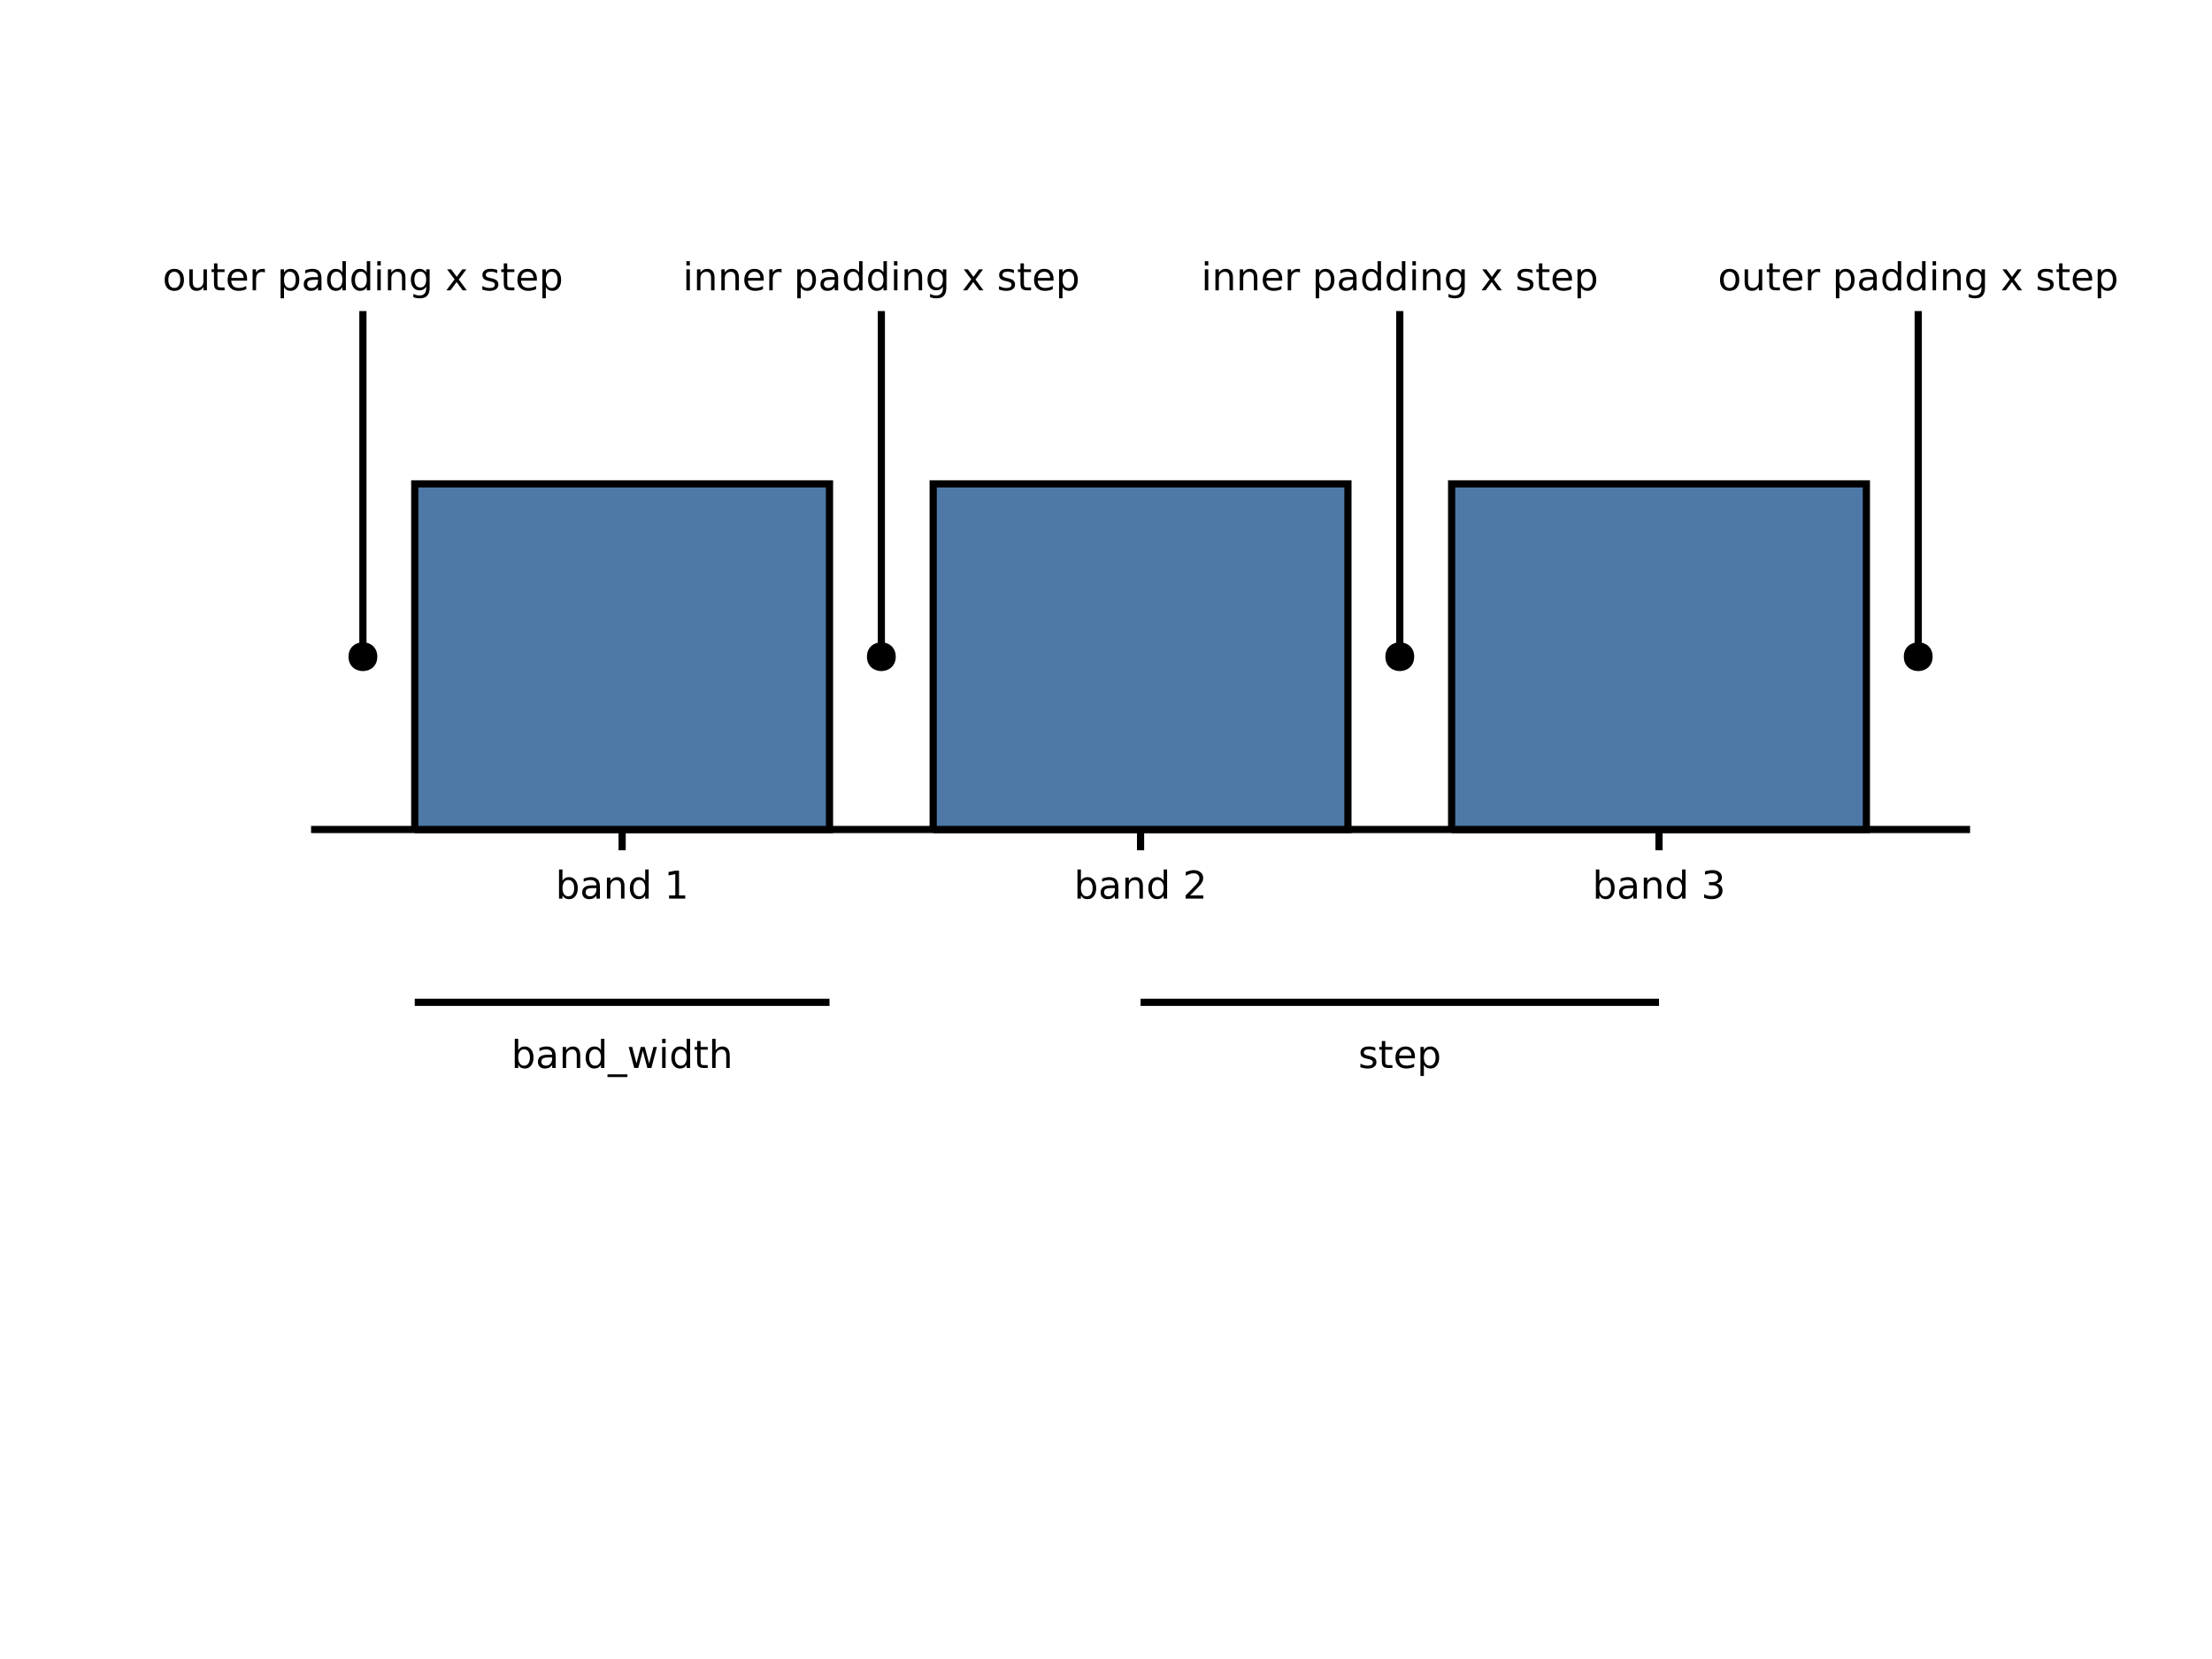
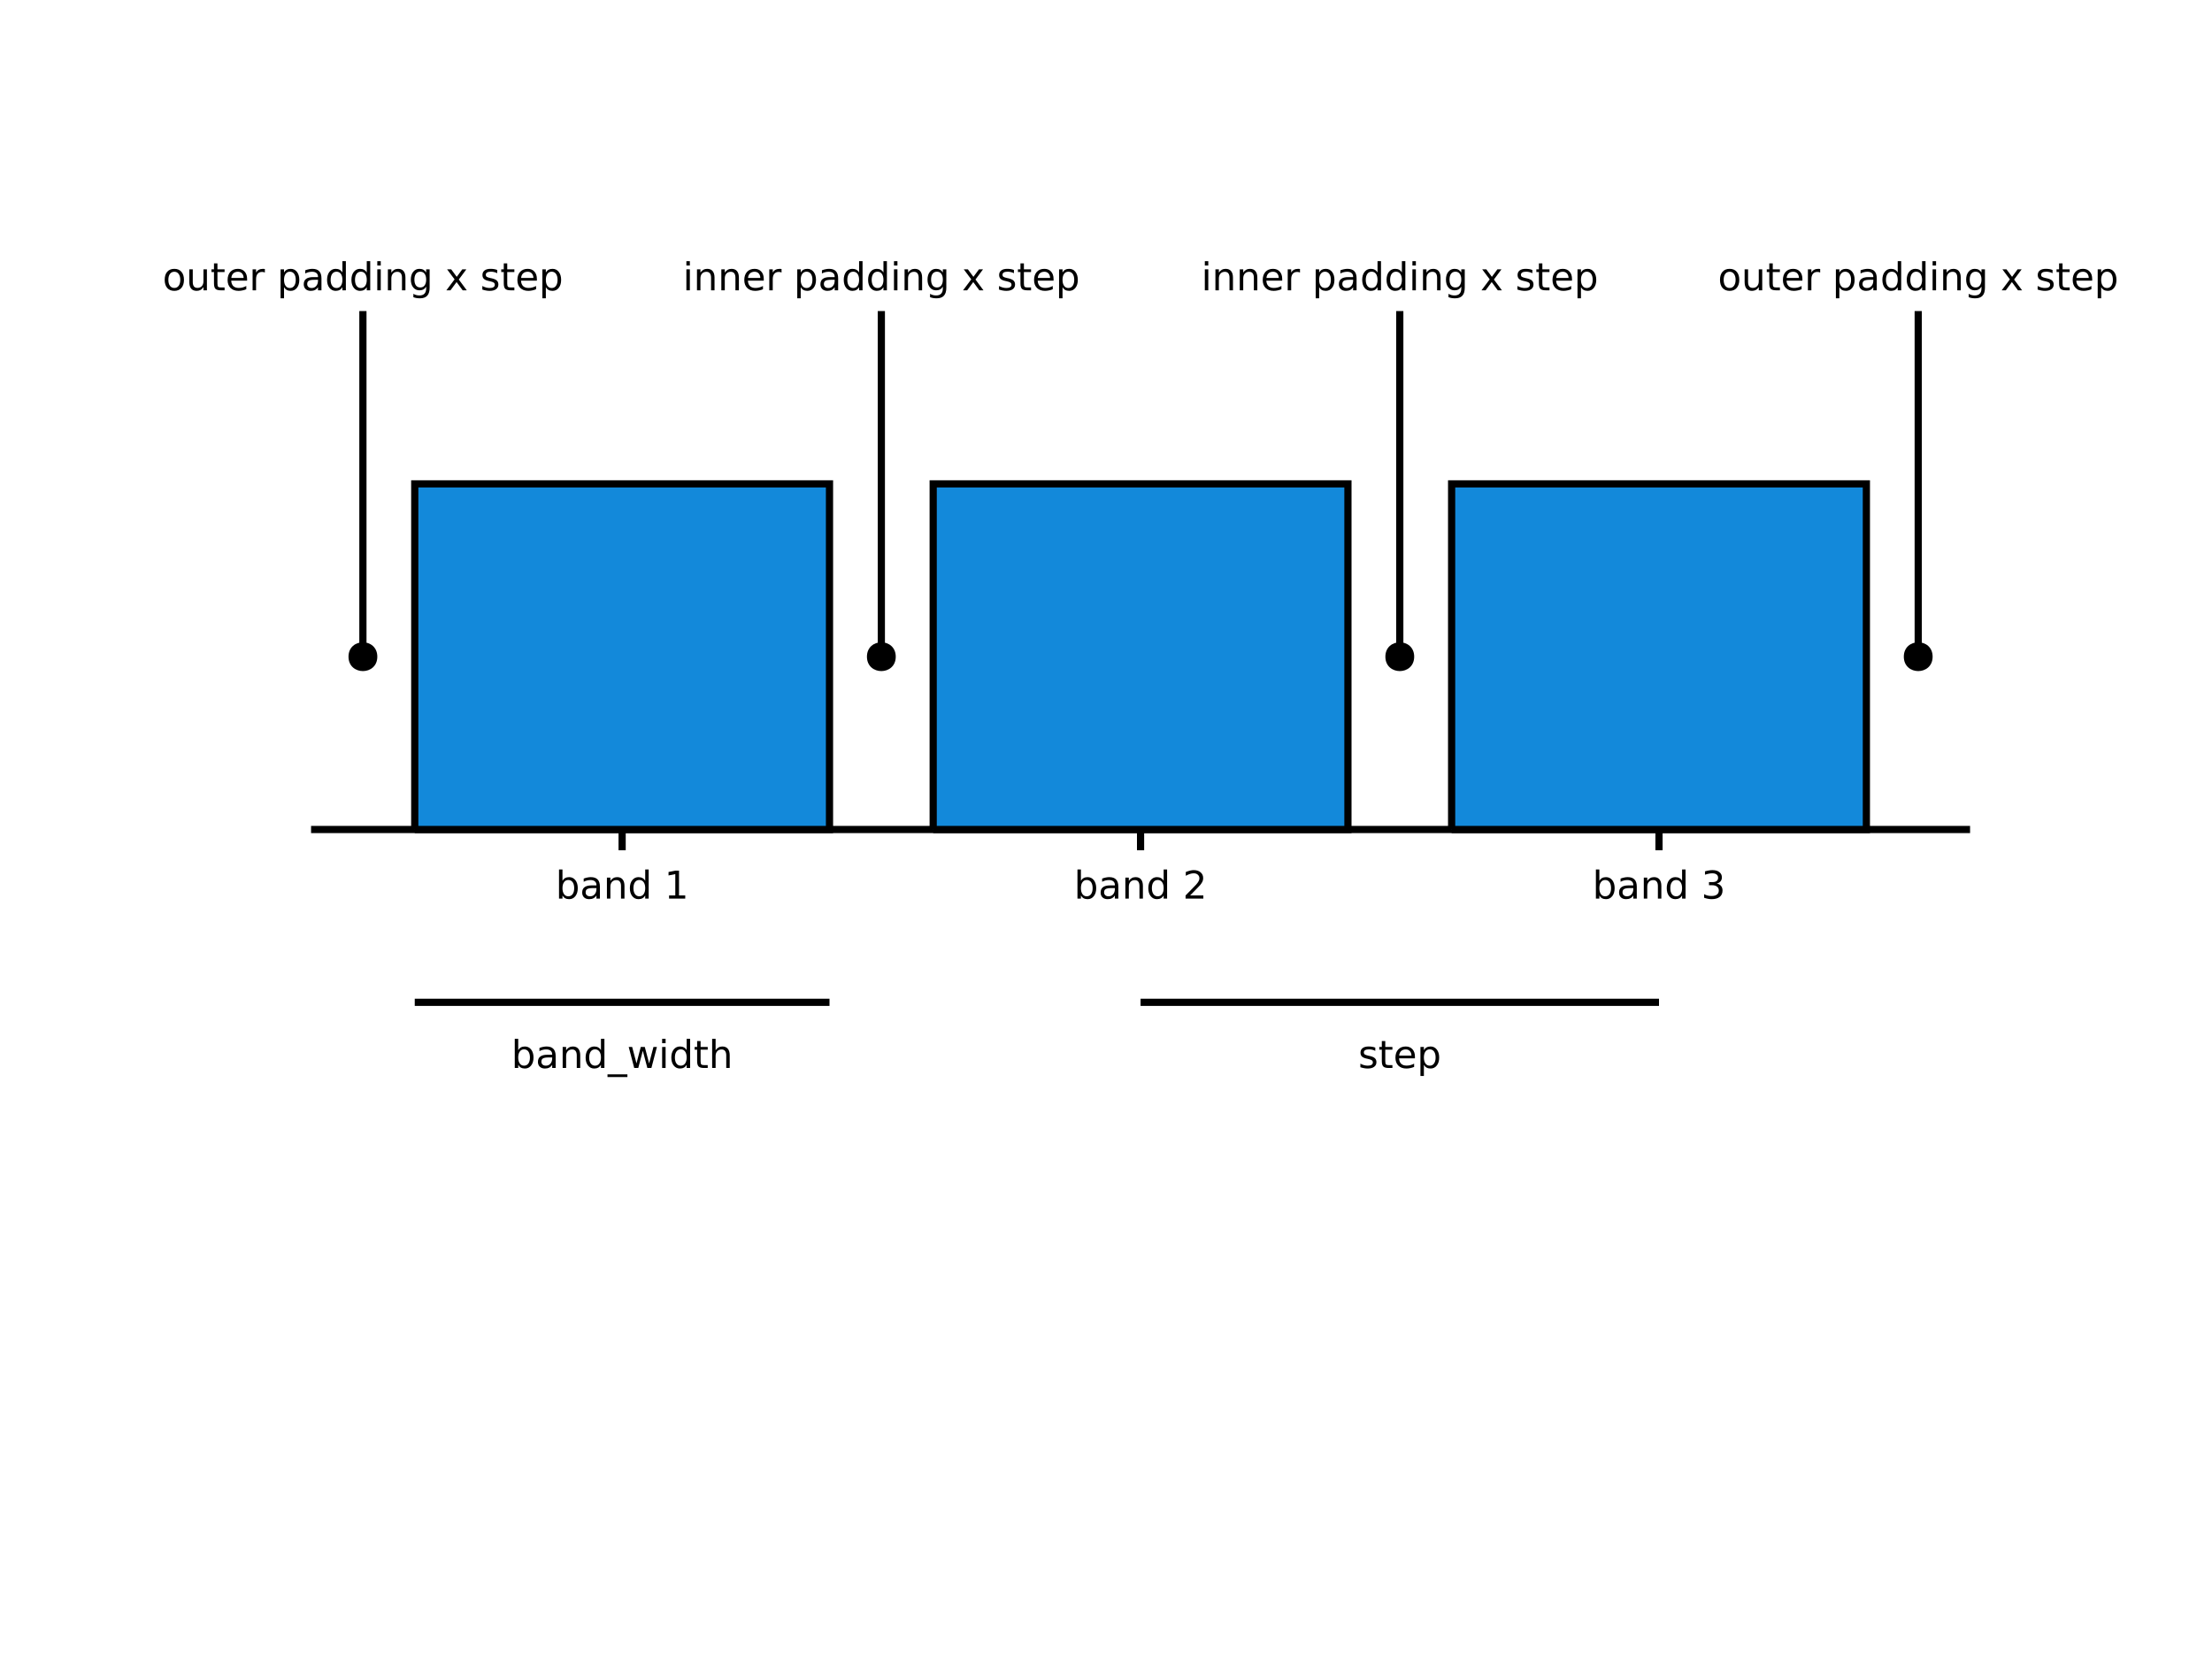
<svg xmlns="http://www.w3.org/2000/svg" xmlns:xlink="http://www.w3.org/1999/xlink" width="640px" height="480px" viewBox="0 0 640 480" version="1.1">
  <defs>
    <g>
      <symbol overflow="visible" id="glyph0-0">
        <path style="stroke:none;" d="M 0.547 1.969 L 0.547 -7.828 L 6.109 -7.828 L 6.109 1.969 Z M 1.172 1.344 L 5.484 1.344 L 5.484 -7.203 L 1.172 -7.203 Z M 1.172 1.344 " />
      </symbol>
      <symbol overflow="visible" id="glyph0-1">
        <path style="stroke:none;" d="M 5.406 -3.031 C 5.406 -3.77 5.254 -4.348 4.953 -4.766 C 4.648 -5.18 4.234 -5.391 3.703 -5.391 C 3.18 -5.391 2.77 -5.18 2.469 -4.766 C 2.164 -4.348 2.016 -3.77 2.016 -3.031 C 2.016 -2.301 2.164 -1.723 2.469 -1.297 C 2.77 -0.879 3.18 -0.672 3.703 -0.672 C 4.234 -0.672 4.648 -0.879 4.953 -1.297 C 5.254 -1.723 5.406 -2.301 5.406 -3.031 Z M 2.016 -5.156 C 2.223 -5.52 2.484 -5.785 2.797 -5.953 C 3.117 -6.129 3.504 -6.219 3.953 -6.219 C 4.691 -6.219 5.289 -5.926 5.75 -5.344 C 6.207 -4.758 6.438 -3.988 6.438 -3.031 C 6.438 -2.07 6.207 -1.301 5.75 -0.719 C 5.289 -0.133 4.691 0.156 3.953 0.156 C 3.504 0.156 3.117 0.066 2.797 -0.109 C 2.484 -0.285 2.223 -0.551 2.016 -0.906 L 2.016 0 L 1.016 0 L 1.016 -8.438 L 2.016 -8.438 Z M 2.016 -5.156 " />
      </symbol>
      <symbol overflow="visible" id="glyph0-2">
        <path style="stroke:none;" d="M 3.812 -3.047 C 3 -3.047 2.438 -2.953 2.125 -2.766 C 1.82 -2.586 1.672 -2.273 1.672 -1.828 C 1.672 -1.473 1.785 -1.191 2.016 -0.984 C 2.242 -0.773 2.562 -0.672 2.969 -0.672 C 3.52 -0.672 3.961 -0.867 4.297 -1.266 C 4.629 -1.66 4.797 -2.18 4.797 -2.828 L 4.797 -3.047 Z M 5.797 -3.469 L 5.797 0 L 4.797 0 L 4.797 -0.922 C 4.566 -0.555 4.281 -0.285 3.938 -0.109 C 3.602 0.066 3.191 0.156 2.703 0.156 C 2.078 0.156 1.582 -0.016 1.219 -0.359 C 0.852 -0.711 0.672 -1.18 0.672 -1.766 C 0.672 -2.453 0.898 -2.969 1.359 -3.312 C 1.816 -3.656 2.5 -3.828 3.406 -3.828 L 4.797 -3.828 L 4.797 -3.938 C 4.797 -4.395 4.645 -4.75 4.344 -5 C 4.039 -5.25 3.617 -5.375 3.078 -5.375 C 2.734 -5.375 2.395 -5.332 2.062 -5.25 C 1.727 -5.164 1.41 -5.039 1.109 -4.875 L 1.109 -5.797 C 1.473 -5.941 1.828 -6.047 2.172 -6.109 C 2.516 -6.18 2.848 -6.219 3.172 -6.219 C 4.055 -6.219 4.711 -5.988 5.141 -5.531 C 5.578 -5.082 5.797 -4.395 5.797 -3.469 Z M 5.797 -3.469 " />
      </symbol>
      <symbol overflow="visible" id="glyph0-3">
        <path style="stroke:none;" d="M 6.094 -3.672 L 6.094 0 L 5.094 0 L 5.094 -3.641 C 5.094 -4.211 4.977 -4.641 4.75 -4.922 C 4.531 -5.211 4.195 -5.359 3.75 -5.359 C 3.219 -5.359 2.797 -5.188 2.484 -4.844 C 2.172 -4.5 2.016 -4.031 2.016 -3.438 L 2.016 0 L 1.016 0 L 1.016 -6.078 L 2.016 -6.078 L 2.016 -5.125 C 2.254 -5.488 2.535 -5.758 2.859 -5.938 C 3.18 -6.125 3.551 -6.219 3.969 -6.219 C 4.664 -6.219 5.191 -6 5.547 -5.562 C 5.91 -5.133 6.094 -4.504 6.094 -3.672 Z M 6.094 -3.672 " />
      </symbol>
      <symbol overflow="visible" id="glyph0-4">
        <path style="stroke:none;" d="M 5.047 -5.156 L 5.047 -8.438 L 6.047 -8.438 L 6.047 0 L 5.047 0 L 5.047 -0.906 C 4.836 -0.551 4.57 -0.285 4.25 -0.109 C 3.926 0.066 3.539 0.156 3.094 0.156 C 2.363 0.156 1.766 -0.133 1.297 -0.719 C 0.836 -1.301 0.609 -2.07 0.609 -3.031 C 0.609 -3.988 0.836 -4.758 1.297 -5.344 C 1.766 -5.926 2.363 -6.219 3.094 -6.219 C 3.539 -6.219 3.926 -6.129 4.25 -5.953 C 4.57 -5.785 4.836 -5.52 5.047 -5.156 Z M 1.641 -3.031 C 1.641 -2.301 1.789 -1.723 2.094 -1.297 C 2.395 -0.879 2.812 -0.672 3.344 -0.672 C 3.875 -0.672 4.289 -0.879 4.594 -1.297 C 4.895 -1.723 5.047 -2.301 5.047 -3.031 C 5.047 -3.77 4.895 -4.348 4.594 -4.766 C 4.289 -5.18 3.875 -5.391 3.344 -5.391 C 2.812 -5.391 2.395 -5.18 2.094 -4.766 C 1.789 -4.348 1.641 -3.77 1.641 -3.031 Z M 1.641 -3.031 " />
      </symbol>
      <symbol overflow="visible" id="glyph0-5">
        <path style="stroke:none;" d="" />
      </symbol>
      <symbol overflow="visible" id="glyph0-6">
        <path style="stroke:none;" d="M 1.375 -0.922 L 3.172 -0.922 L 3.172 -7.094 L 1.219 -6.703 L 1.219 -7.703 L 3.156 -8.094 L 4.25 -8.094 L 4.25 -0.922 L 6.047 -0.922 L 6.047 0 L 1.375 0 Z M 1.375 -0.922 " />
      </symbol>
      <symbol overflow="visible" id="glyph0-7">
        <path style="stroke:none;" d="M 2.125 -0.922 L 5.953 -0.922 L 5.953 0 L 0.812 0 L 0.812 -0.922 C 1.227 -1.348 1.797 -1.926 2.516 -2.656 C 3.234 -3.383 3.688 -3.852 3.875 -4.062 C 4.219 -4.457 4.457 -4.789 4.594 -5.062 C 4.738 -5.332 4.812 -5.598 4.812 -5.859 C 4.812 -6.297 4.66 -6.648 4.359 -6.922 C 4.055 -7.191 3.66 -7.328 3.172 -7.328 C 2.828 -7.328 2.461 -7.266 2.078 -7.141 C 1.703 -7.023 1.301 -6.848 0.875 -6.609 L 0.875 -7.703 C 1.312 -7.879 1.723 -8.016 2.109 -8.109 C 2.492 -8.203 2.844 -8.25 3.156 -8.25 C 4 -8.25 4.664 -8.035 5.156 -7.609 C 5.656 -7.191 5.906 -6.633 5.906 -5.938 C 5.906 -5.602 5.844 -5.285 5.719 -4.984 C 5.594 -4.691 5.367 -4.344 5.047 -3.938 C 4.953 -3.832 4.66 -3.523 4.172 -3.016 C 3.691 -2.516 3.008 -1.816 2.125 -0.922 Z M 2.125 -0.922 " />
      </symbol>
      <symbol overflow="visible" id="glyph0-8">
        <path style="stroke:none;" d="M 4.5 -4.359 C 5.031 -4.254 5.441 -4.023 5.734 -3.672 C 6.023 -3.316 6.172 -2.879 6.172 -2.359 C 6.172 -1.555 5.895 -0.938 5.344 -0.5 C 4.801 -0.062 4.023 0.156 3.016 0.156 C 2.672 0.156 2.316 0.117 1.953 0.047 C 1.598 -0.016 1.227 -0.113 0.844 -0.25 L 0.844 -1.297 C 1.145 -1.117 1.477 -0.984 1.844 -0.891 C 2.207 -0.805 2.586 -0.766 2.984 -0.766 C 3.672 -0.766 4.191 -0.898 4.547 -1.172 C 4.91 -1.441 5.094 -1.836 5.094 -2.359 C 5.094 -2.828 4.922 -3.195 4.578 -3.469 C 4.242 -3.738 3.781 -3.875 3.188 -3.875 L 2.25 -3.875 L 2.25 -4.781 L 3.234 -4.781 C 3.773 -4.781 4.188 -4.883 4.469 -5.094 C 4.75 -5.312 4.891 -5.625 4.891 -6.031 C 4.891 -6.445 4.742 -6.766 4.453 -6.984 C 4.16 -7.211 3.738 -7.328 3.188 -7.328 C 2.883 -7.328 2.562 -7.289 2.219 -7.219 C 1.875 -7.156 1.5 -7.055 1.094 -6.922 L 1.094 -7.891 C 1.508 -8.016 1.895 -8.102 2.25 -8.156 C 2.613 -8.219 2.957 -8.25 3.281 -8.25 C 4.113 -8.25 4.77 -8.055 5.25 -7.672 C 5.738 -7.297 5.984 -6.785 5.984 -6.141 C 5.984 -5.691 5.852 -5.312 5.594 -5 C 5.344 -4.695 4.977 -4.484 4.5 -4.359 Z M 4.5 -4.359 " />
      </symbol>
      <symbol overflow="visible" id="glyph0-9">
        <path style="stroke:none;" d="M 1.047 -6.078 L 2.047 -6.078 L 2.047 0 L 1.047 0 Z M 1.047 -8.438 L 2.047 -8.438 L 2.047 -7.172 L 1.047 -7.172 Z M 1.047 -8.438 " />
      </symbol>
      <symbol overflow="visible" id="glyph0-10">
        <path style="stroke:none;" d="M 6.25 -3.281 L 6.25 -2.797 L 1.656 -2.797 C 1.695 -2.109 1.898 -1.582 2.266 -1.219 C 2.641 -0.863 3.16 -0.688 3.828 -0.688 C 4.211 -0.688 4.582 -0.734 4.938 -0.828 C 5.301 -0.922 5.66 -1.062 6.016 -1.25 L 6.016 -0.312 C 5.648 -0.156 5.281 -0.039 4.906 0.031 C 4.531 0.113 4.148 0.156 3.766 0.156 C 2.797 0.156 2.023 -0.125 1.453 -0.688 C 0.891 -1.25 0.609 -2.016 0.609 -2.984 C 0.609 -3.973 0.875 -4.758 1.406 -5.344 C 1.945 -5.926 2.676 -6.219 3.594 -6.219 C 4.406 -6.219 5.051 -5.953 5.531 -5.422 C 6.008 -4.898 6.25 -4.188 6.25 -3.281 Z M 5.25 -3.578 C 5.238 -4.129 5.082 -4.566 4.781 -4.891 C 4.488 -5.211 4.098 -5.375 3.609 -5.375 C 3.047 -5.375 2.598 -5.219 2.266 -4.906 C 1.93 -4.594 1.738 -4.148 1.688 -3.578 Z M 5.25 -3.578 " />
      </symbol>
      <symbol overflow="visible" id="glyph0-11">
        <path style="stroke:none;" d="M 4.562 -5.141 C 4.457 -5.203 4.336 -5.25 4.203 -5.281 C 4.066 -5.312 3.922 -5.328 3.766 -5.328 C 3.203 -5.328 2.77 -5.145 2.469 -4.781 C 2.164 -4.414 2.016 -3.891 2.016 -3.203 L 2.016 0 L 1.016 0 L 1.016 -6.078 L 2.016 -6.078 L 2.016 -5.125 C 2.223 -5.5 2.492 -5.773 2.828 -5.953 C 3.172 -6.129 3.582 -6.219 4.062 -6.219 C 4.125 -6.219 4.195 -6.211 4.281 -6.203 C 4.363 -6.191 4.457 -6.18 4.562 -6.172 Z M 4.562 -5.141 " />
      </symbol>
      <symbol overflow="visible" id="glyph0-12">
        <path style="stroke:none;" d="M 2.016 -0.906 L 2.016 2.312 L 1.016 2.312 L 1.016 -6.078 L 2.016 -6.078 L 2.016 -5.156 C 2.223 -5.52 2.484 -5.785 2.797 -5.953 C 3.117 -6.129 3.504 -6.219 3.953 -6.219 C 4.691 -6.219 5.289 -5.926 5.75 -5.344 C 6.207 -4.758 6.438 -3.988 6.438 -3.031 C 6.438 -2.07 6.207 -1.301 5.75 -0.719 C 5.289 -0.133 4.691 0.156 3.953 0.156 C 3.504 0.156 3.117 0.066 2.797 -0.109 C 2.484 -0.285 2.223 -0.551 2.016 -0.906 Z M 5.406 -3.031 C 5.406 -3.77 5.254 -4.348 4.953 -4.766 C 4.648 -5.18 4.234 -5.391 3.703 -5.391 C 3.18 -5.391 2.77 -5.18 2.469 -4.766 C 2.164 -4.348 2.016 -3.77 2.016 -3.031 C 2.016 -2.301 2.164 -1.723 2.469 -1.297 C 2.77 -0.879 3.18 -0.672 3.703 -0.672 C 4.234 -0.672 4.648 -0.879 4.953 -1.297 C 5.254 -1.723 5.406 -2.301 5.406 -3.031 Z M 5.406 -3.031 " />
      </symbol>
      <symbol overflow="visible" id="glyph0-13">
        <path style="stroke:none;" d="M 5.047 -3.109 C 5.047 -3.828 4.895 -4.383 4.594 -4.781 C 4.301 -5.188 3.883 -5.391 3.344 -5.391 C 2.801 -5.391 2.379 -5.188 2.078 -4.781 C 1.785 -4.383 1.641 -3.828 1.641 -3.109 C 1.641 -2.391 1.785 -1.828 2.078 -1.422 C 2.379 -1.023 2.801 -0.828 3.344 -0.828 C 3.883 -0.828 4.301 -1.023 4.594 -1.422 C 4.895 -1.828 5.047 -2.391 5.047 -3.109 Z M 6.047 -0.75 C 6.047 0.281 5.816 1.047 5.359 1.547 C 4.898 2.055 4.195 2.312 3.25 2.312 C 2.895 2.312 2.562 2.285 2.25 2.234 C 1.938 2.18 1.633 2.098 1.344 1.984 L 1.344 1.016 C 1.633 1.18 1.922 1.301 2.203 1.375 C 2.492 1.445 2.789 1.484 3.094 1.484 C 3.738 1.484 4.223 1.312 4.547 0.969 C 4.879 0.633 5.047 0.117 5.047 -0.578 L 5.047 -1.062 C 4.836 -0.707 4.57 -0.441 4.25 -0.266 C 3.926 -0.086 3.539 0 3.094 0 C 2.352 0 1.754 -0.281 1.297 -0.844 C 0.836 -1.414 0.609 -2.172 0.609 -3.109 C 0.609 -4.047 0.836 -4.797 1.297 -5.359 C 1.754 -5.93 2.352 -6.219 3.094 -6.219 C 3.539 -6.219 3.926 -6.129 4.25 -5.953 C 4.57 -5.773 4.836 -5.508 5.047 -5.156 L 5.047 -6.078 L 6.047 -6.078 Z M 6.047 -0.75 " />
      </symbol>
      <symbol overflow="visible" id="glyph0-14">
        <path style="stroke:none;" d="M 6.094 -6.078 L 3.906 -3.125 L 6.219 0 L 5.031 0 L 3.266 -2.391 L 1.5 0 L 0.312 0 L 2.688 -3.172 L 0.516 -6.078 L 1.703 -6.078 L 3.312 -3.906 L 4.922 -6.078 Z M 6.094 -6.078 " />
      </symbol>
      <symbol overflow="visible" id="glyph0-15">
        <path style="stroke:none;" d="M 4.922 -5.891 L 4.922 -4.953 C 4.641 -5.098 4.344 -5.207 4.031 -5.281 C 3.727 -5.352 3.414 -5.391 3.094 -5.391 C 2.602 -5.391 2.234 -5.312 1.984 -5.156 C 1.734 -5.008 1.609 -4.781 1.609 -4.469 C 1.609 -4.238 1.695 -4.055 1.875 -3.922 C 2.051 -3.797 2.41 -3.672 2.953 -3.547 L 3.281 -3.484 C 3.988 -3.328 4.492 -3.109 4.797 -2.828 C 5.098 -2.555 5.25 -2.172 5.25 -1.672 C 5.25 -1.109 5.023 -0.66 4.578 -0.328 C 4.129 -0.004 3.516 0.156 2.734 0.156 C 2.41 0.156 2.07 0.125 1.719 0.062 C 1.363 0 0.992 -0.094 0.609 -0.219 L 0.609 -1.25 C 0.973 -1.062 1.332 -0.914 1.688 -0.812 C 2.051 -0.719 2.406 -0.672 2.75 -0.672 C 3.219 -0.672 3.578 -0.75 3.828 -0.906 C 4.086 -1.07 4.219 -1.301 4.219 -1.594 C 4.219 -1.863 4.125 -2.07 3.938 -2.219 C 3.758 -2.363 3.363 -2.504 2.75 -2.641 L 2.391 -2.719 C 1.773 -2.852 1.328 -3.055 1.047 -3.328 C 0.773 -3.598 0.641 -3.969 0.641 -4.438 C 0.641 -5 0.844 -5.438 1.25 -5.75 C 1.656 -6.062 2.234 -6.219 2.984 -6.219 C 3.348 -6.219 3.691 -6.191 4.016 -6.141 C 4.336 -6.086 4.641 -6.004 4.922 -5.891 Z M 4.922 -5.891 " />
      </symbol>
      <symbol overflow="visible" id="glyph0-16">
        <path style="stroke:none;" d="M 2.031 -7.797 L 2.031 -6.078 L 4.094 -6.078 L 4.094 -5.297 L 2.031 -5.297 L 2.031 -2 C 2.031 -1.508 2.098 -1.191 2.234 -1.047 C 2.367 -0.898 2.645 -0.828 3.062 -0.828 L 4.094 -0.828 L 4.094 0 L 3.062 0 C 2.289 0 1.758 -0.141 1.469 -0.422 C 1.176 -0.711 1.031 -1.238 1.031 -2 L 1.031 -5.297 L 0.297 -5.297 L 0.297 -6.078 L 1.031 -6.078 L 1.031 -7.797 Z M 2.031 -7.797 " />
      </symbol>
      <symbol overflow="visible" id="glyph0-17">
        <path style="stroke:none;" d="M 3.406 -5.375 C 2.863 -5.375 2.438 -5.164 2.125 -4.75 C 1.82 -4.332 1.672 -3.758 1.672 -3.031 C 1.672 -2.301 1.82 -1.727 2.125 -1.312 C 2.438 -0.895 2.863 -0.688 3.406 -0.688 C 3.938 -0.688 4.352 -0.895 4.656 -1.312 C 4.969 -1.738 5.125 -2.312 5.125 -3.031 C 5.125 -3.75 4.969 -4.316 4.656 -4.734 C 4.352 -5.16 3.938 -5.375 3.406 -5.375 Z M 3.406 -6.219 C 4.27 -6.219 4.945 -5.938 5.438 -5.375 C 5.938 -4.812 6.188 -4.031 6.188 -3.031 C 6.188 -2.039 5.938 -1.258 5.438 -0.688 C 4.945 -0.125 4.27 0.156 3.406 0.156 C 2.531 0.156 1.844 -0.125 1.344 -0.688 C 0.852 -1.258 0.609 -2.039 0.609 -3.031 C 0.609 -4.031 0.852 -4.812 1.344 -5.375 C 1.844 -5.938 2.531 -6.219 3.406 -6.219 Z M 3.406 -6.219 " />
      </symbol>
      <symbol overflow="visible" id="glyph0-18">
        <path style="stroke:none;" d="M 0.938 -2.391 L 0.938 -6.078 L 1.938 -6.078 L 1.938 -2.438 C 1.938 -1.863 2.047 -1.43 2.266 -1.141 C 2.492 -0.848 2.832 -0.703 3.281 -0.703 C 3.82 -0.703 4.25 -0.875 4.562 -1.219 C 4.875 -1.562 5.031 -2.031 5.031 -2.625 L 5.031 -6.078 L 6.031 -6.078 L 6.031 0 L 5.031 0 L 5.031 -0.938 C 4.789 -0.562 4.508 -0.285 4.188 -0.109 C 3.863 0.066 3.492 0.156 3.078 0.156 C 2.379 0.156 1.848 -0.055 1.484 -0.484 C 1.117 -0.922 0.938 -1.555 0.938 -2.391 Z M 0.938 -2.391 " />
      </symbol>
      <symbol overflow="visible" id="glyph0-19">
        <path style="stroke:none;" d="M 5.656 1.844 L 5.656 2.625 L -0.109 2.625 L -0.109 1.844 Z M 5.656 1.844 " />
      </symbol>
      <symbol overflow="visible" id="glyph0-20">
        <path style="stroke:none;" d="M 0.469 -6.078 L 1.469 -6.078 L 2.719 -1.328 L 3.953 -6.078 L 5.125 -6.078 L 6.375 -1.328 L 7.625 -6.078 L 8.625 -6.078 L 7.031 0 L 5.859 0 L 4.547 -4.984 L 3.234 0 L 2.062 0 Z M 0.469 -6.078 " />
      </symbol>
      <symbol overflow="visible" id="glyph0-21">
        <path style="stroke:none;" d="M 6.094 -3.672 L 6.094 0 L 5.094 0 L 5.094 -3.641 C 5.094 -4.211 4.977 -4.641 4.75 -4.922 C 4.531 -5.211 4.195 -5.359 3.75 -5.359 C 3.219 -5.359 2.797 -5.188 2.484 -4.844 C 2.172 -4.5 2.016 -4.031 2.016 -3.438 L 2.016 0 L 1.016 0 L 1.016 -8.438 L 2.016 -8.438 L 2.016 -5.125 C 2.254 -5.488 2.535 -5.758 2.859 -5.938 C 3.18 -6.125 3.551 -6.219 3.969 -6.219 C 4.664 -6.219 5.191 -6 5.547 -5.562 C 5.91 -5.133 6.094 -4.504 6.094 -3.672 Z M 6.094 -3.672 " />
      </symbol>
    </g>
  </defs>
  <g id="surface0">
    <path style="fill:none;stroke-width:2.083;stroke-linecap:butt;stroke-linejoin:miter;stroke:rgb(0%,0%,0%);stroke-opacity:1;stroke-miterlimit:10;" d="M 90 240 L 570 240 " transform="matrix(1,0,0,-1,0,480)" />
    <path style="fill:none;stroke-width:2.083;stroke-linecap:butt;stroke-linejoin:miter;stroke:rgb(0%,0%,0%);stroke-opacity:1;stroke-miterlimit:10;" d="M 180 240 L 180 234 M 330 240 L 330 234 M 480 240 L 480 234 " transform="matrix(1,0,0,-1,0,480)" />
    <g style="fill:rgb(0%,0%,0%);fill-opacity:1;">
      <use xlink:href="#glyph0-1" x="160.727" y="260" />
      <use xlink:href="#glyph0-2" x="167.773" y="260" />
      <use xlink:href="#glyph0-3" x="174.586" y="260" />
      <use xlink:href="#glyph0-4" x="181.633" y="260" />
      <use xlink:href="#glyph0-5" x="188.68" y="260" />
      <use xlink:href="#glyph0-6" x="192.211" y="260" />
    </g>
    <g style="fill:rgb(0%,0%,0%);fill-opacity:1;">
      <use xlink:href="#glyph0-1" x="310.727" y="260" />
      <use xlink:href="#glyph0-2" x="317.773" y="260" />
      <use xlink:href="#glyph0-3" x="324.586" y="260" />
      <use xlink:href="#glyph0-4" x="331.633" y="260" />
      <use xlink:href="#glyph0-5" x="338.68" y="260" />
      <use xlink:href="#glyph0-7" x="342.211" y="260" />
    </g>
    <g style="fill:rgb(0%,0%,0%);fill-opacity:1;">
      <use xlink:href="#glyph0-1" x="460.727" y="260" />
      <use xlink:href="#glyph0-2" x="467.773" y="260" />
      <use xlink:href="#glyph0-3" x="474.586" y="260" />
      <use xlink:href="#glyph0-4" x="481.633" y="260" />
      <use xlink:href="#glyph0-5" x="488.68" y="260" />
      <use xlink:href="#glyph0-8" x="492.211" y="260" />
    </g>
-     <path style="fill-rule:nonzero;fill:rgb(30.588%,47.451%,65.49%);fill-opacity:1;stroke-width:2.083;stroke-linecap:butt;stroke-linejoin:miter;stroke:rgb(0%,0%,0%);stroke-opacity:1;stroke-miterlimit:10;" d="M 120 240 L 240 240 L 240 340 L 120 340 L 120 240 " transform="matrix(1,0,0,-1,0,480)" />
-     <path style="fill-rule:nonzero;fill:rgb(30.588%,47.451%,65.49%);fill-opacity:1;stroke-width:2.083;stroke-linecap:butt;stroke-linejoin:miter;stroke:rgb(0%,0%,0%);stroke-opacity:1;stroke-miterlimit:10;" d="M 270 240 L 390 240 L 390 340 L 270 340 L 270 240 " transform="matrix(1,0,0,-1,0,480)" />
-     <path style="fill-rule:nonzero;fill:rgb(30.588%,47.451%,65.49%);fill-opacity:1;stroke-width:2.083;stroke-linecap:butt;stroke-linejoin:miter;stroke:rgb(0%,0%,0%);stroke-opacity:1;stroke-miterlimit:10;" d="M 420 240 L 540 240 L 540 340 L 420 340 L 420 240 " transform="matrix(1,0,0,-1,0,480)" />
+     <path style="fill-rule:nonzero;fill:rgb(7.451%,53.725%,85.49%);fill-opacity:1;stroke-width:2.083;stroke-linecap:butt;stroke-linejoin:miter;stroke:rgb(0%,0%,0%);stroke-opacity:1;stroke-miterlimit:10;" d="M 120 240 L 240 240 L 240 340 L 120 340 L 120 240 " transform="matrix(1,0,0,-1,0,480)" />
+     <path style="fill-rule:nonzero;fill:rgb(7.451%,53.725%,85.49%);fill-opacity:1;stroke-width:2.083;stroke-linecap:butt;stroke-linejoin:miter;stroke:rgb(0%,0%,0%);stroke-opacity:1;stroke-miterlimit:10;" d="M 270 240 L 390 240 L 390 340 L 270 340 L 270 240 " transform="matrix(1,0,0,-1,0,480)" />
+     <path style="fill-rule:nonzero;fill:rgb(7.451%,53.725%,85.49%);fill-opacity:1;stroke-width:2.083;stroke-linecap:butt;stroke-linejoin:miter;stroke:rgb(0%,0%,0%);stroke-opacity:1;stroke-miterlimit:10;" d="M 420 240 L 540 240 L 540 340 L 420 340 L 420 240 " transform="matrix(1,0,0,-1,0,480)" />
    <path style=" stroke:none;fill-rule:nonzero;fill:rgb(0%,0%,0%);fill-opacity:1;" d="M 259.168 190 C 259.168 184.445 250.832 184.445 250.832 190 C 250.832 195.555 259.168 195.555 259.168 190 " />
    <path style="fill:none;stroke-width:2.083;stroke-linecap:butt;stroke-linejoin:miter;stroke:rgb(0%,0%,0%);stroke-opacity:1;stroke-miterlimit:10;" d="M 255 290 L 255 390 " transform="matrix(1,0,0,-1,0,480)" />
    <g style="fill:rgb(0%,0%,0%);fill-opacity:1;">
      <use xlink:href="#glyph0-9" x="197.547" y="84" />
      <use xlink:href="#glyph0-3" x="200.641" y="84" />
      <use xlink:href="#glyph0-3" x="207.688" y="84" />
      <use xlink:href="#glyph0-10" x="214.734" y="84" />
      <use xlink:href="#glyph0-11" x="221.562" y="84" />
      <use xlink:href="#glyph0-5" x="226.125" y="84" />
      <use xlink:href="#glyph0-12" x="229.656" y="84" />
      <use xlink:href="#glyph0-2" x="236.703" y="84" />
      <use xlink:href="#glyph0-4" x="243.516" y="84" />
      <use xlink:href="#glyph0-4" x="250.562" y="84" />
      <use xlink:href="#glyph0-9" x="257.609" y="84" />
      <use xlink:href="#glyph0-3" x="260.703" y="84" />
      <use xlink:href="#glyph0-13" x="267.75" y="84" />
      <use xlink:href="#glyph0-5" x="274.797" y="84" />
      <use xlink:href="#glyph0-14" x="278.328" y="84" />
      <use xlink:href="#glyph0-5" x="284.906" y="84" />
      <use xlink:href="#glyph0-15" x="288.438" y="84" />
      <use xlink:href="#glyph0-16" x="294.219" y="84" />
      <use xlink:href="#glyph0-10" x="298.578" y="84" />
      <use xlink:href="#glyph0-12" x="305.406" y="84" />
    </g>
    <path style=" stroke:none;fill-rule:nonzero;fill:rgb(0%,0%,0%);fill-opacity:1;" d="M 409.168 190 C 409.168 184.445 400.832 184.445 400.832 190 C 400.832 195.555 409.168 195.555 409.168 190 " />
    <path style="fill:none;stroke-width:2.083;stroke-linecap:butt;stroke-linejoin:miter;stroke:rgb(0%,0%,0%);stroke-opacity:1;stroke-miterlimit:10;" d="M 405 290 L 405 390 " transform="matrix(1,0,0,-1,0,480)" />
    <g style="fill:rgb(0%,0%,0%);fill-opacity:1;">
      <use xlink:href="#glyph0-9" x="347.547" y="84" />
      <use xlink:href="#glyph0-3" x="350.641" y="84" />
      <use xlink:href="#glyph0-3" x="357.688" y="84" />
      <use xlink:href="#glyph0-10" x="364.734" y="84" />
      <use xlink:href="#glyph0-11" x="371.562" y="84" />
      <use xlink:href="#glyph0-5" x="376.125" y="84" />
      <use xlink:href="#glyph0-12" x="379.656" y="84" />
      <use xlink:href="#glyph0-2" x="386.703" y="84" />
      <use xlink:href="#glyph0-4" x="393.516" y="84" />
      <use xlink:href="#glyph0-4" x="400.562" y="84" />
      <use xlink:href="#glyph0-9" x="407.609" y="84" />
      <use xlink:href="#glyph0-3" x="410.703" y="84" />
      <use xlink:href="#glyph0-13" x="417.75" y="84" />
      <use xlink:href="#glyph0-5" x="424.797" y="84" />
      <use xlink:href="#glyph0-14" x="428.328" y="84" />
      <use xlink:href="#glyph0-5" x="434.906" y="84" />
      <use xlink:href="#glyph0-15" x="438.438" y="84" />
      <use xlink:href="#glyph0-16" x="444.219" y="84" />
      <use xlink:href="#glyph0-10" x="448.578" y="84" />
      <use xlink:href="#glyph0-12" x="455.406" y="84" />
    </g>
    <path style=" stroke:none;fill-rule:nonzero;fill:rgb(0%,0%,0%);fill-opacity:1;" d="M 109.168 190 C 109.168 184.445 100.832 184.445 100.832 190 C 100.832 195.555 109.168 195.555 109.168 190 " />
    <path style="fill:none;stroke-width:2.083;stroke-linecap:butt;stroke-linejoin:miter;stroke:rgb(0%,0%,0%);stroke-opacity:1;stroke-miterlimit:10;" d="M 105 290 L 105 390 " transform="matrix(1,0,0,-1,0,480)" />
    <g style="fill:rgb(0%,0%,0%);fill-opacity:1;">
      <use xlink:href="#glyph0-17" x="47.039" y="84" />
      <use xlink:href="#glyph0-18" x="53.836" y="84" />
      <use xlink:href="#glyph0-16" x="60.883" y="84" />
      <use xlink:href="#glyph0-10" x="65.242" y="84" />
      <use xlink:href="#glyph0-11" x="72.07" y="84" />
      <use xlink:href="#glyph0-5" x="76.633" y="84" />
      <use xlink:href="#glyph0-12" x="80.164" y="84" />
      <use xlink:href="#glyph0-2" x="87.211" y="84" />
      <use xlink:href="#glyph0-4" x="94.023" y="84" />
      <use xlink:href="#glyph0-4" x="101.07" y="84" />
      <use xlink:href="#glyph0-9" x="108.117" y="84" />
      <use xlink:href="#glyph0-3" x="111.211" y="84" />
      <use xlink:href="#glyph0-13" x="118.258" y="84" />
      <use xlink:href="#glyph0-5" x="125.305" y="84" />
      <use xlink:href="#glyph0-14" x="128.836" y="84" />
      <use xlink:href="#glyph0-5" x="135.414" y="84" />
      <use xlink:href="#glyph0-15" x="138.945" y="84" />
      <use xlink:href="#glyph0-16" x="144.727" y="84" />
      <use xlink:href="#glyph0-10" x="149.086" y="84" />
      <use xlink:href="#glyph0-12" x="155.914" y="84" />
    </g>
    <path style=" stroke:none;fill-rule:nonzero;fill:rgb(0%,0%,0%);fill-opacity:1;" d="M 559.168 190 C 559.168 184.445 550.832 184.445 550.832 190 C 550.832 195.555 559.168 195.555 559.168 190 " />
    <path style="fill:none;stroke-width:2.083;stroke-linecap:butt;stroke-linejoin:miter;stroke:rgb(0%,0%,0%);stroke-opacity:1;stroke-miterlimit:10;" d="M 555 290 L 555 390 " transform="matrix(1,0,0,-1,0,480)" />
    <g style="fill:rgb(0%,0%,0%);fill-opacity:1;">
      <use xlink:href="#glyph0-17" x="497.039" y="84" />
      <use xlink:href="#glyph0-18" x="503.836" y="84" />
      <use xlink:href="#glyph0-16" x="510.883" y="84" />
      <use xlink:href="#glyph0-10" x="515.242" y="84" />
      <use xlink:href="#glyph0-11" x="522.07" y="84" />
      <use xlink:href="#glyph0-5" x="526.633" y="84" />
      <use xlink:href="#glyph0-12" x="530.164" y="84" />
      <use xlink:href="#glyph0-2" x="537.211" y="84" />
      <use xlink:href="#glyph0-4" x="544.023" y="84" />
      <use xlink:href="#glyph0-4" x="551.07" y="84" />
      <use xlink:href="#glyph0-9" x="558.117" y="84" />
      <use xlink:href="#glyph0-3" x="561.211" y="84" />
      <use xlink:href="#glyph0-13" x="568.258" y="84" />
      <use xlink:href="#glyph0-5" x="575.305" y="84" />
      <use xlink:href="#glyph0-14" x="578.836" y="84" />
      <use xlink:href="#glyph0-5" x="585.414" y="84" />
      <use xlink:href="#glyph0-15" x="588.945" y="84" />
      <use xlink:href="#glyph0-16" x="594.727" y="84" />
      <use xlink:href="#glyph0-10" x="599.086" y="84" />
      <use xlink:href="#glyph0-12" x="605.914" y="84" />
    </g>
    <path style="fill:none;stroke-width:2.083;stroke-linecap:butt;stroke-linejoin:miter;stroke:rgb(0%,0%,0%);stroke-opacity:1;stroke-miterlimit:10;" d="M 330 190 L 480 190 " transform="matrix(1,0,0,-1,0,480)" />
    <g style="fill:rgb(0%,0%,0%);fill-opacity:1;">
      <use xlink:href="#glyph0-15" x="392.992" y="309" />
      <use xlink:href="#glyph0-16" x="398.773" y="309" />
      <use xlink:href="#glyph0-10" x="403.133" y="309" />
      <use xlink:href="#glyph0-12" x="409.961" y="309" />
    </g>
    <path style="fill:none;stroke-width:2.083;stroke-linecap:butt;stroke-linejoin:miter;stroke:rgb(0%,0%,0%);stroke-opacity:1;stroke-miterlimit:10;" d="M 120 190 L 240 190 " transform="matrix(1,0,0,-1,0,480)" />
    <g style="fill:rgb(0%,0%,0%);fill-opacity:1;">
      <use xlink:href="#glyph0-1" x="147.922" y="309" />
      <use xlink:href="#glyph0-2" x="154.969" y="309" />
      <use xlink:href="#glyph0-3" x="161.781" y="309" />
      <use xlink:href="#glyph0-4" x="168.828" y="309" />
      <use xlink:href="#glyph0-19" x="175.875" y="309" />
      <use xlink:href="#glyph0-20" x="181.438" y="309" />
      <use xlink:href="#glyph0-9" x="190.531" y="309" />
      <use xlink:href="#glyph0-4" x="193.625" y="309" />
      <use xlink:href="#glyph0-16" x="200.672" y="309" />
      <use xlink:href="#glyph0-21" x="205.031" y="309" />
    </g>
  </g>
</svg>
